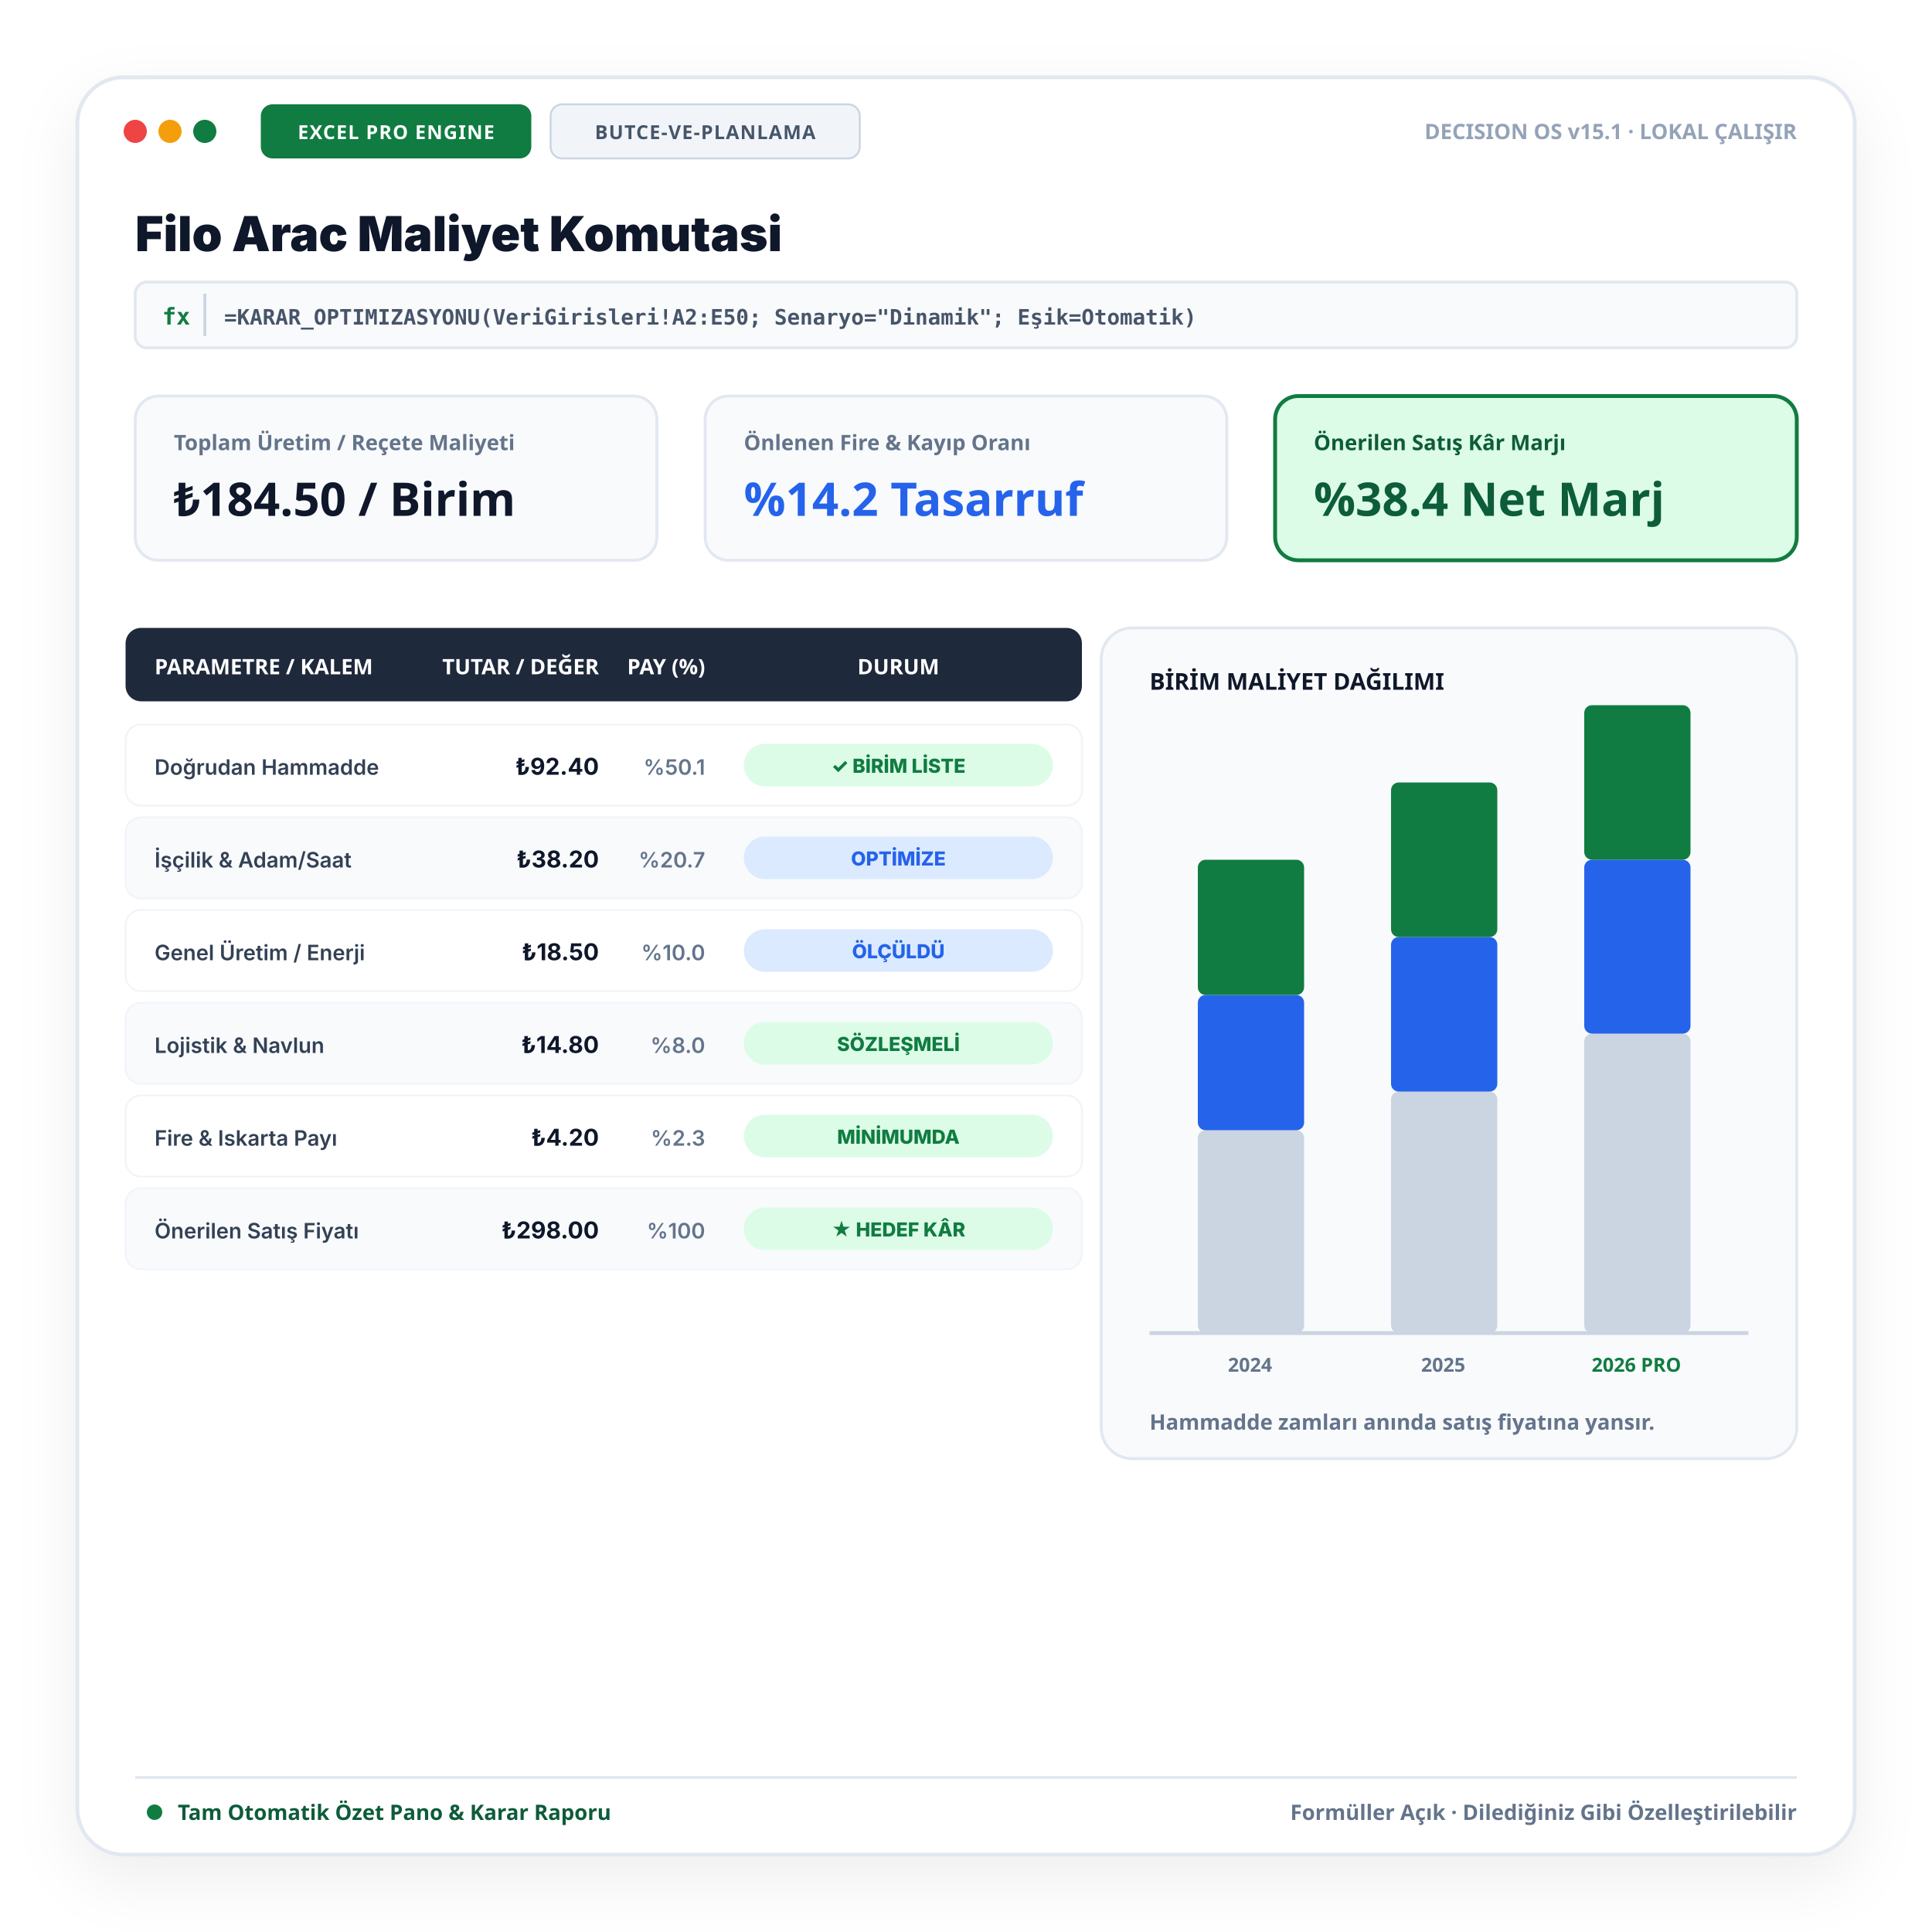
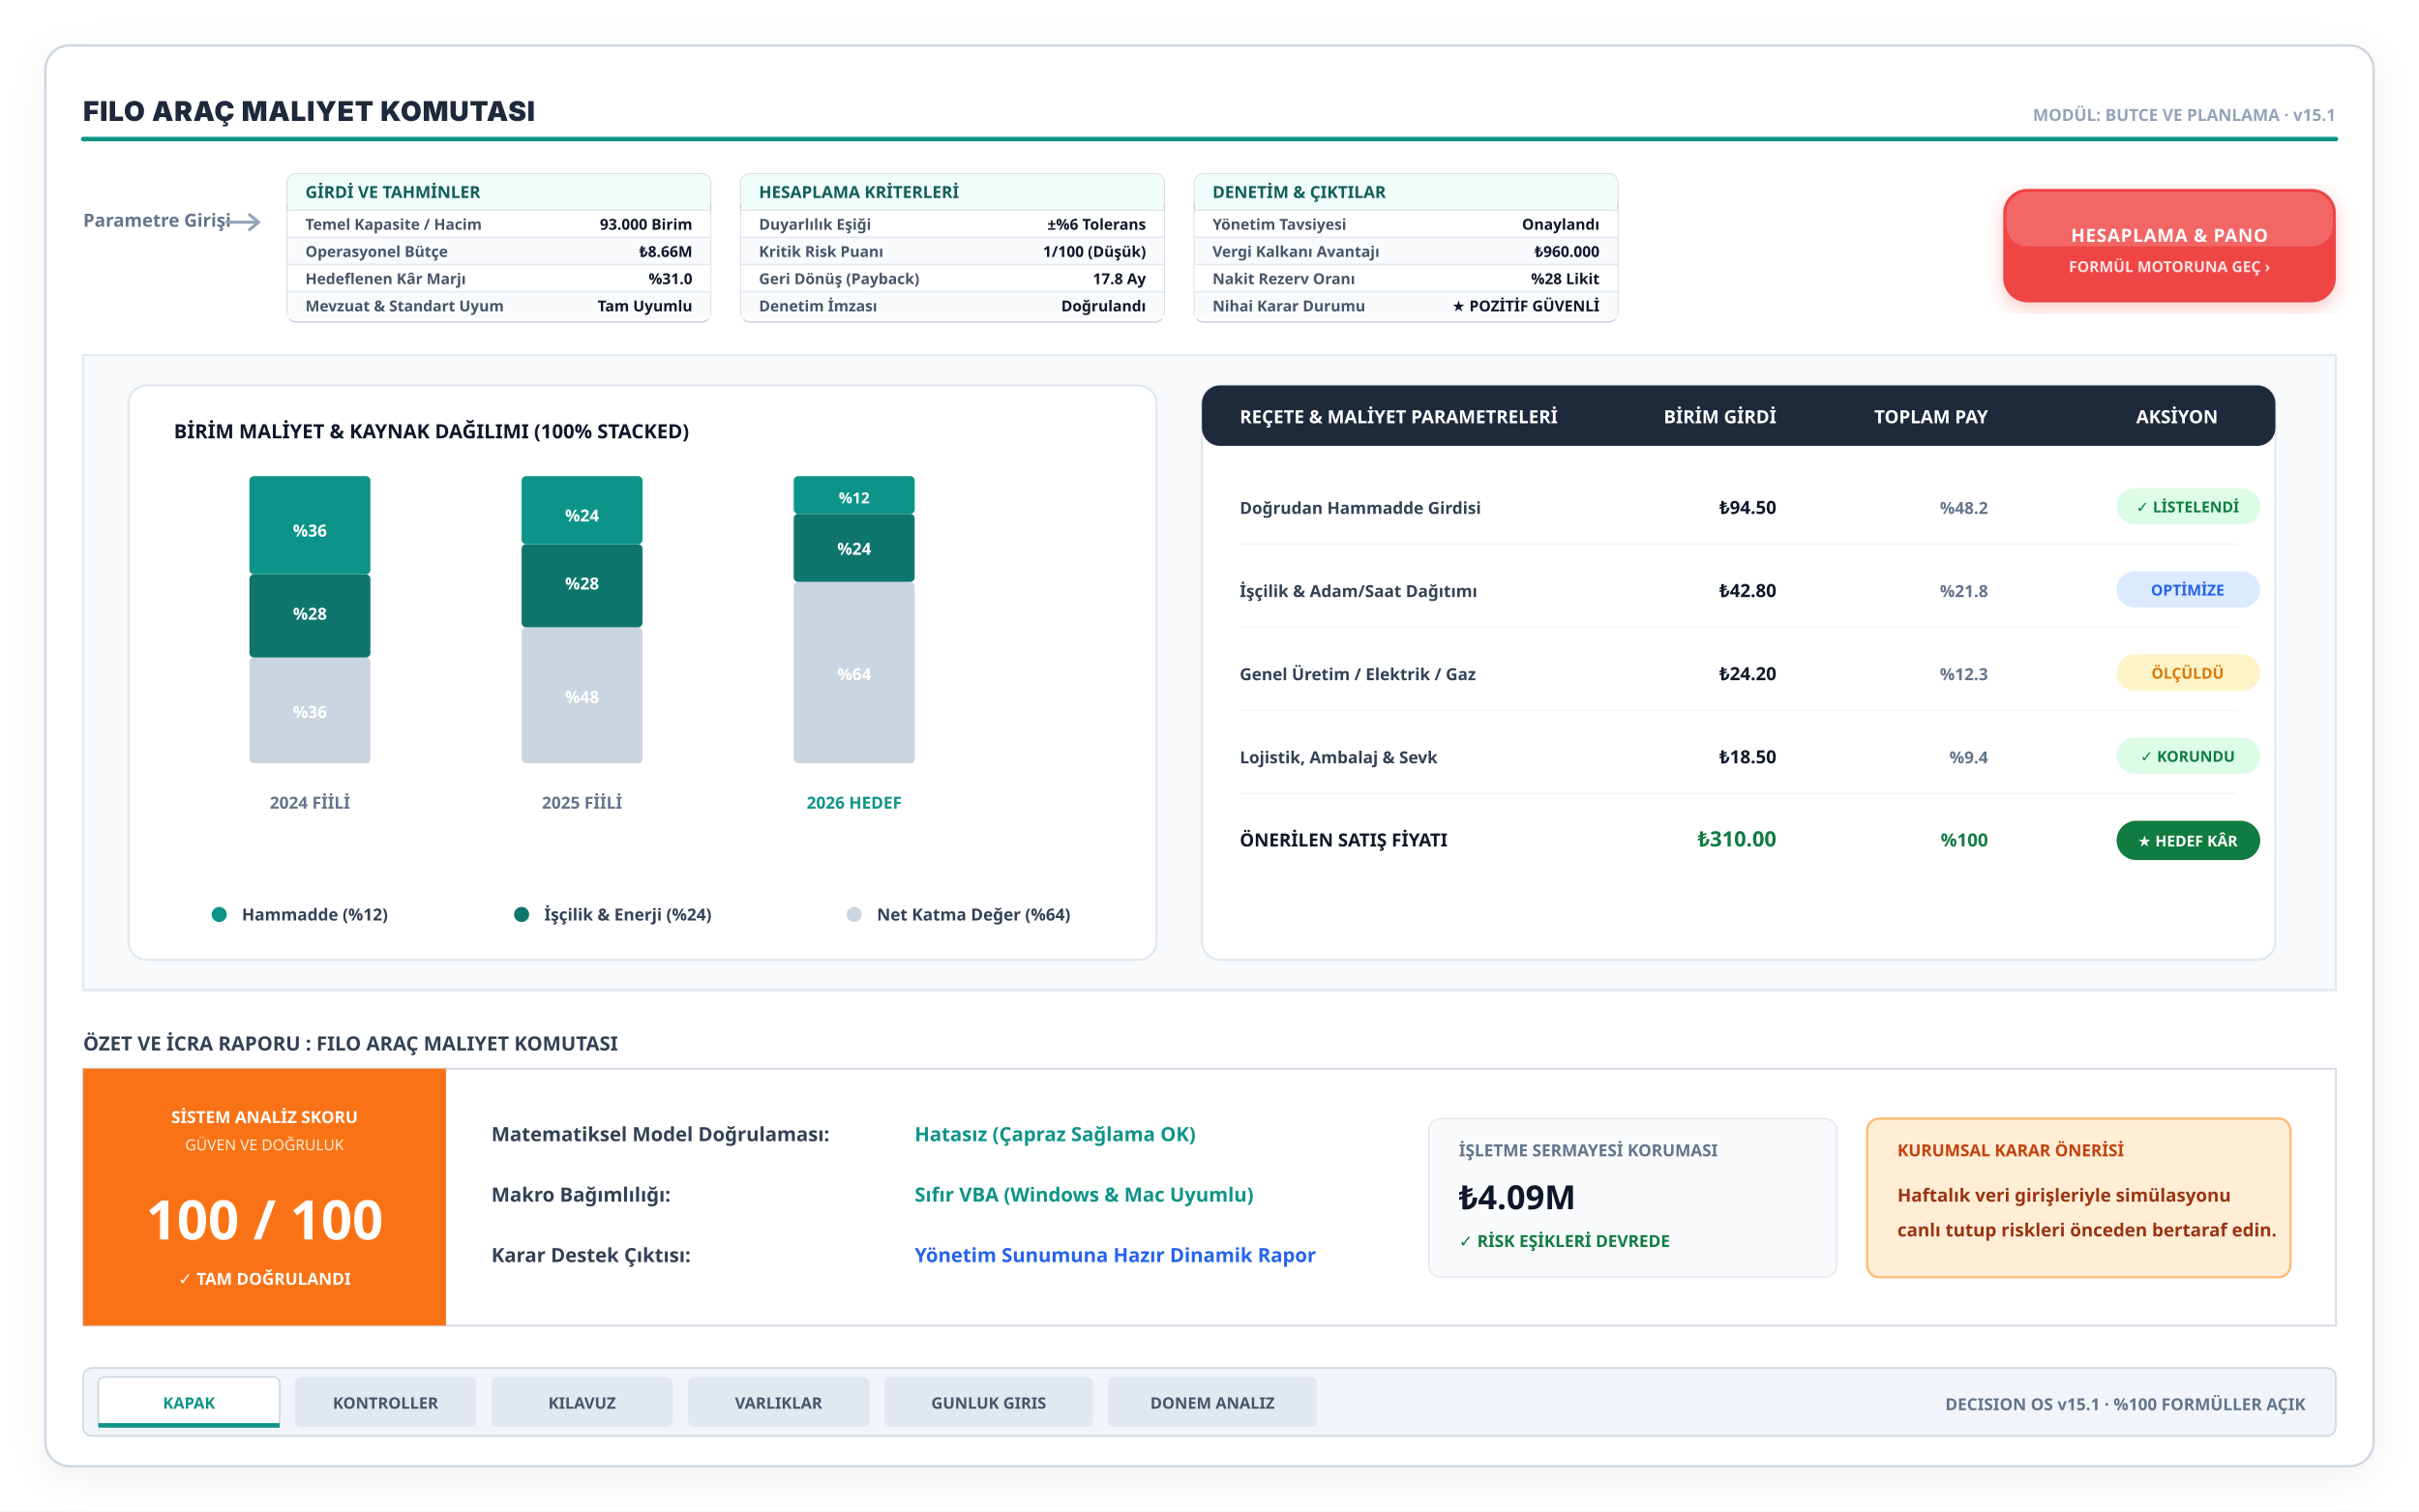
- <svg xmlns="http://www.w3.org/2000/svg" viewBox="0 0 1000 1000" width="100%" height="100%">
+ <svg xmlns="http://www.w3.org/2000/svg" viewBox="0 0 1600 1000" width="100%" height="100%">
  <defs>
-     <filter id="softCard" x="-10%" y="-10%" width="120%" height="120%">
-       <feDropShadow dx="0" dy="12" stdDeviation="16" flood-color="#0f172a" flood-opacity="0.07" />
+     <filter id="cardShadow" x="-5%" y="-5%" width="110%" height="110%">
+       <feDropShadow dx="0" dy="6" stdDeviation="12" flood-color="#0f172a" flood-opacity="0.06" />
+     </filter>
+     <filter id="btnShadow" x="-10%" y="-10%" width="120%" height="120%">
+       <feDropShadow dx="0" dy="4" stdDeviation="6" flood-color="#ef4444" flood-opacity="0.3" />
    </filter>
  </defs>
-   <rect width="1000" height="1000" fill="#ffffff" />
-   <rect x="40" y="40" width="920" height="920" rx="24" fill="#ffffff" stroke="#e2e8f0" stroke-width="2" filter="url(#softCard)" />
-   <g transform="translate(70, 68)">
-     <circle cx="0" cy="0" r="6" fill="#ef4444" />
-     <circle cx="18" cy="0" r="6" fill="#f59e0b" />
-     <circle cx="36" cy="0" r="6" fill="#107c41" />
-     <rect x="65" y="-14" width="140" height="28" rx="6" fill="#107c41" />
-     <text x="135" y="4" font-family="system-ui" font-size="10" font-weight="800" fill="#ffffff" text-anchor="middle" letter-spacing="0.5">EXCEL PRO ENGINE</text>
-     <rect x="215" y="-14" width="160" height="28" rx="6" fill="#f1f5f9" stroke="#cbd5e1" stroke-width="1" />
-     <text x="295" y="4" font-family="system-ui" font-size="10" font-weight="700" fill="#475569" text-anchor="middle" letter-spacing="0.5">BUTCE-VE-PLANLAMA</text>
-     <text x="860" y="4" font-family="system-ui" font-size="11" font-weight="700" fill="#94a3b8" text-anchor="end">DECISION OS v15.1 · LOKAL ÇALIŞIR</text>
-   </g>
-   <g transform="translate(70, 130)">
-     <text x="0" y="0" font-family="system-ui, -apple-system, sans-serif" font-size="25" font-weight="900" fill="#0f172a">Filo Arac Maliyet Komutasi</text>
-     <rect x="0" y="16" width="860" height="34" rx="6" fill="#f8fafc" stroke="#e2e8f0" stroke-width="1.5" />
-     <text x="14" y="38" font-family="system-ui, monospace" font-size="12" font-weight="800" fill="#107c41">fx</text>
-     <line x1="36" y1="22" x2="36" y2="44" stroke="#cbd5e1" stroke-width="1.5" />
-     <text x="46" y="38" font-family="system-ui, monospace" font-size="11" font-weight="600" fill="#475569">=KARAR_OPTIMIZASYONU(VeriGirisleri!A2:E50; Senaryo="Dinamik"; Eşik=Otomatik)</text>
-   </g>
-   <g transform="translate(70, 205)">
-     <rect x="0" y="0" width="270" height="85" rx="12" fill="#f8fafc" stroke="#e2e8f0" stroke-width="1.5" />
-     <text x="20" y="28" font-family="system-ui" font-size="11" font-weight="700" fill="#64748b">Toplam Üretim / Reçete Maliyeti</text>
-     <text x="20" y="62" font-family="system-ui" font-size="24" font-weight="900" fill="#0f172a">₺184.50 / Birim</text>
-     <rect x="295" y="0" width="270" height="85" rx="12" fill="#f8fafc" stroke="#e2e8f0" stroke-width="1.5" />
-     <text x="315" y="28" font-family="system-ui" font-size="11" font-weight="700" fill="#64748b">Önlenen Fire &amp; Kayıp Oranı</text>
-     <text x="315" y="62" font-family="system-ui" font-size="24" font-weight="900" fill="#2563eb">%14.2 Tasarruf</text>
-     <rect x="590" y="0" width="270" height="85" rx="12" fill="#dcfce7" stroke="#107c41" stroke-width="2" />
-     <text x="610" y="28" font-family="system-ui" font-size="11" font-weight="800" fill="#0d5c3a">Önerilen Satış Kâr Marjı</text>
-     <text x="610" y="62" font-family="system-ui" font-size="24" font-weight="900" fill="#0d5c3a">%38.4 Net Marj</text>
-   </g>
-   <rect x="65" y="325" width="495" height="38" rx="8" fill="#1e293b" />
-   <text x="80" y="349" font-family="system-ui" font-size="11" font-weight="800" fill="#ffffff">PARAMETRE / KALEM</text>
-   <text x="310" y="349" font-family="system-ui" font-size="11" font-weight="800" fill="#ffffff" text-anchor="end">TUTAR / DEĞER</text>
-   <text x="365" y="349" font-family="system-ui" font-size="11" font-weight="800" fill="#ffffff" text-anchor="end">PAY (%)</text>
-   <text x="465" y="349" font-family="system-ui" font-size="11" font-weight="800" fill="#ffffff" text-anchor="middle">DURUM</text>
-   <rect x="65" y="375" width="495" height="42" rx="8" fill="#ffffff" stroke="#f1f5f9" stroke-width="1" />
-   <text x="80" y="401" font-family="system-ui, -apple-system, sans-serif" font-size="11" font-weight="600" fill="#334155">Doğrudan Hammadde</text>
-   <text x="310" y="401" font-family="system-ui, -apple-system, sans-serif" font-size="12" font-weight="700" fill="#0f172a" text-anchor="end">₺92.40</text>
-   <text x="365" y="401" font-family="system-ui, -apple-system, sans-serif" font-size="11" font-weight="600" fill="#64748b" text-anchor="end">%50.1</text>
-   <rect x="385" y="385" width="160" height="22" rx="11" fill="#dcfce7" />
-   <text x="465" y="400" font-family="system-ui, -apple-system, sans-serif" font-size="10" font-weight="800" fill="#107c41" text-anchor="middle">✓ BİRİM LİSTE</text>
-   <rect x="65" y="423" width="495" height="42" rx="8" fill="#f8fafc" stroke="#f1f5f9" stroke-width="1" />
-   <text x="80" y="449" font-family="system-ui, -apple-system, sans-serif" font-size="11" font-weight="600" fill="#334155">İşçilik &amp; Adam/Saat</text>
-   <text x="310" y="449" font-family="system-ui, -apple-system, sans-serif" font-size="12" font-weight="700" fill="#0f172a" text-anchor="end">₺38.20</text>
-   <text x="365" y="449" font-family="system-ui, -apple-system, sans-serif" font-size="11" font-weight="600" fill="#64748b" text-anchor="end">%20.7</text>
-   <rect x="385" y="433" width="160" height="22" rx="11" fill="#dbeafe" />
-   <text x="465" y="448" font-family="system-ui, -apple-system, sans-serif" font-size="10" font-weight="800" fill="#2563eb" text-anchor="middle">OPTİMİZE</text>
-   <rect x="65" y="471" width="495" height="42" rx="8" fill="#ffffff" stroke="#f1f5f9" stroke-width="1" />
-   <text x="80" y="497" font-family="system-ui, -apple-system, sans-serif" font-size="11" font-weight="600" fill="#334155">Genel Üretim / Enerji</text>
-   <text x="310" y="497" font-family="system-ui, -apple-system, sans-serif" font-size="12" font-weight="700" fill="#0f172a" text-anchor="end">₺18.50</text>
-   <text x="365" y="497" font-family="system-ui, -apple-system, sans-serif" font-size="11" font-weight="600" fill="#64748b" text-anchor="end">%10.0</text>
-   <rect x="385" y="481" width="160" height="22" rx="11" fill="#dbeafe" />
-   <text x="465" y="496" font-family="system-ui, -apple-system, sans-serif" font-size="10" font-weight="800" fill="#2563eb" text-anchor="middle">ÖLÇÜLDÜ</text>
-   <rect x="65" y="519" width="495" height="42" rx="8" fill="#f8fafc" stroke="#f1f5f9" stroke-width="1" />
-   <text x="80" y="545" font-family="system-ui, -apple-system, sans-serif" font-size="11" font-weight="600" fill="#334155">Lojistik &amp; Navlun</text>
-   <text x="310" y="545" font-family="system-ui, -apple-system, sans-serif" font-size="12" font-weight="700" fill="#0f172a" text-anchor="end">₺14.80</text>
-   <text x="365" y="545" font-family="system-ui, -apple-system, sans-serif" font-size="11" font-weight="600" fill="#64748b" text-anchor="end">%8.0</text>
-   <rect x="385" y="529" width="160" height="22" rx="11" fill="#dcfce7" />
-   <text x="465" y="544" font-family="system-ui, -apple-system, sans-serif" font-size="10" font-weight="800" fill="#107c41" text-anchor="middle">SÖZLEŞMELİ</text>
-   <rect x="65" y="567" width="495" height="42" rx="8" fill="#ffffff" stroke="#f1f5f9" stroke-width="1" />
-   <text x="80" y="593" font-family="system-ui, -apple-system, sans-serif" font-size="11" font-weight="600" fill="#334155">Fire &amp; Iskarta Payı</text>
-   <text x="310" y="593" font-family="system-ui, -apple-system, sans-serif" font-size="12" font-weight="700" fill="#0f172a" text-anchor="end">₺4.20</text>
-   <text x="365" y="593" font-family="system-ui, -apple-system, sans-serif" font-size="11" font-weight="600" fill="#64748b" text-anchor="end">%2.3</text>
-   <rect x="385" y="577" width="160" height="22" rx="11" fill="#dcfce7" />
-   <text x="465" y="592" font-family="system-ui, -apple-system, sans-serif" font-size="10" font-weight="800" fill="#107c41" text-anchor="middle">MİNİMUMDA</text>
-   <rect x="65" y="615" width="495" height="42" rx="8" fill="#f8fafc" stroke="#f1f5f9" stroke-width="1" />
-   <text x="80" y="641" font-family="system-ui, -apple-system, sans-serif" font-size="11" font-weight="600" fill="#334155">Önerilen Satış Fiyatı</text>
-   <text x="310" y="641" font-family="system-ui, -apple-system, sans-serif" font-size="12" font-weight="700" fill="#0f172a" text-anchor="end">₺298.00</text>
-   <text x="365" y="641" font-family="system-ui, -apple-system, sans-serif" font-size="11" font-weight="600" fill="#64748b" text-anchor="end">%100</text>
-   <rect x="385" y="625" width="160" height="22" rx="11" fill="#dcfce7" />
-   <text x="465" y="640" font-family="system-ui, -apple-system, sans-serif" font-size="10" font-weight="800" fill="#107c41" text-anchor="middle">★ HEDEF KÂR</text>
-   <g transform="translate(570, 325)">
-     <rect width="360" height="430" rx="16" fill="#f8fafc" stroke="#e2e8f0" stroke-width="1.5" />
-     <text x="25" y="32" font-family="system-ui" font-size="12" font-weight="800" fill="#0f172a">BİRİM MALİYET DAĞILIMI</text>
-     <line x1="25" y1="365" x2="335" y2="365" stroke="#cbd5e1" stroke-width="2" />
-     <rect x="50" y="260" width="55" height="105" rx="4" fill="#cbd5e1" />
-     <rect x="50" y="190" width="55" height="70" rx="4" fill="#2563eb" />
-     <rect x="50" y="120" width="55" height="70" rx="4" fill="#107c41" />
-     <text x="77" y="385" font-family="system-ui" font-size="10" font-weight="700" fill="#64748b" text-anchor="middle">2024</text>
-     <rect x="150" y="240" width="55" height="125" rx="4" fill="#cbd5e1" />
-     <rect x="150" y="160" width="55" height="80" rx="4" fill="#2563eb" />
-     <rect x="150" y="80" width="55" height="80" rx="4" fill="#107c41" />
-     <text x="177" y="385" font-family="system-ui" font-size="10" font-weight="700" fill="#64748b" text-anchor="middle">2025</text>
-     <rect x="250" y="210" width="55" height="155" rx="4" fill="#cbd5e1" />
-     <rect x="250" y="120" width="55" height="90" rx="4" fill="#2563eb" />
-     <rect x="250" y="40" width="55" height="80" rx="4" fill="#107c41" />
-     <text x="277" y="385" font-family="system-ui" font-size="10" font-weight="800" fill="#107c41" text-anchor="middle">2026 PRO</text>
-     <text x="25" y="415" font-family="system-ui" font-size="11" font-weight="600" fill="#64748b">Hammadde zamları anında satış fiyatına yansır.</text>
-   </g>
-   <g transform="translate(70, 920)">
-     <line x1="0" y1="0" x2="860" y2="0" stroke="#e2e8f0" stroke-width="1.5" />
-     <circle cx="10" cy="18" r="4" fill="#107c41" />
-     <text x="22" y="22" font-family="system-ui" font-size="11" font-weight="700" fill="#0d5c3a">Tam Otomatik Özet Pano &amp; Karar Raporu</text>
-     <text x="860" y="22" font-family="system-ui" font-size="11" font-weight="600" fill="#64748b" text-anchor="end">Formüller Açık · Dilediğiniz Gibi Özelleştirilebilir</text>
+   <rect width="1600" height="1000" fill="#ffffff" />
+   <rect x="30" y="30" width="1540" height="940" rx="16" fill="#ffffff" stroke="#cbd5e1" stroke-width="1.5" filter="url(#cardShadow)" />
+   <g transform="translate(55, 60)">
+     <text x="0" y="20" font-family="system-ui, -apple-system, sans-serif" font-size="18" font-weight="900" fill="#1e293b" letter-spacing="0.5">FILO ARAÇ MALIYET KOMUTASI</text>
+     <text x="1490" y="20" font-family="system-ui" font-size="11" font-weight="700" fill="#94a3b8" text-anchor="end">MODÜL: BUTCE VE PLANLAMA · v15.1</text>
+     <line x1="0" y1="32" x2="1490" y2="32" stroke="#0d9488" stroke-width="3" stroke-linecap="round" />
+   </g>
+   <g transform="translate(55, 115)">
+     <text x="0" y="35" font-family="system-ui, sans-serif" font-size="12" font-weight="700" fill="#64748b">Parametre Girişi</text>
+     <path d="M 95 32 L 115 32 M 110 27 L 116 32 L 110 37" stroke="#94a3b8" stroke-width="2" fill="none" stroke-linecap="round" />
+     <g transform="translate(135, 0)">
+       <rect width="280" height="98" rx="6" fill="#ffffff" stroke="#cbd5e1" stroke-width="1" />
+       <rect width="280" height="24" rx="6" fill="#f0fdfa" />
+       <text x="12" y="16" font-family="system-ui" font-size="11" font-weight="800" fill="#115e59">GİRDİ VE TAHMİNLER</text>
+       <rect x="0" y="24" width="280" height="18" fill="#ffffff" />
+       <line x1="0" y1="24" x2="280" y2="24" stroke="#e2e8f0" stroke-width="1" />
+       <text x="12" y="37" font-family="system-ui" font-size="10" font-weight="600" fill="#475569">Temel Kapasite / Hacim</text>
+       <text x="268" y="37" font-family="system-ui" font-size="10" font-weight="700" fill="#0f172a" text-anchor="end">93.000 Birim</text>
+       <rect x="0" y="42" width="280" height="18" fill="#f8fafc" />
+       <line x1="0" y1="42" x2="280" y2="42" stroke="#e2e8f0" stroke-width="1" />
+       <text x="12" y="55" font-family="system-ui" font-size="10" font-weight="600" fill="#475569">Operasyonel Bütçe</text>
+       <text x="268" y="55" font-family="system-ui" font-size="10" font-weight="700" fill="#0f172a" text-anchor="end">₺8.66M</text>
+       <rect x="0" y="60" width="280" height="18" fill="#ffffff" />
+       <line x1="0" y1="60" x2="280" y2="60" stroke="#e2e8f0" stroke-width="1" />
+       <text x="12" y="73" font-family="system-ui" font-size="10" font-weight="600" fill="#475569">Hedeflenen Kâr Marjı</text>
+       <text x="268" y="73" font-family="system-ui" font-size="10" font-weight="700" fill="#0f172a" text-anchor="end">%31.0</text>
+       <rect x="0" y="78" width="280" height="18" fill="#f8fafc" />
+       <line x1="0" y1="78" x2="280" y2="78" stroke="#e2e8f0" stroke-width="1" />
+       <text x="12" y="91" font-family="system-ui" font-size="10" font-weight="600" fill="#475569">Mevzuat &amp; Standart Uyum</text>
+       <text x="268" y="91" font-family="system-ui" font-size="10" font-weight="700" fill="#0f172a" text-anchor="end">Tam Uyumlu</text>
+     </g>
+     <g transform="translate(435, 0)">
+       <rect width="280" height="98" rx="6" fill="#ffffff" stroke="#cbd5e1" stroke-width="1" />
+       <rect width="280" height="24" rx="6" fill="#f0fdfa" />
+       <text x="12" y="16" font-family="system-ui" font-size="11" font-weight="800" fill="#115e59">HESAPLAMA KRİTERLERİ</text>
+       <rect x="0" y="24" width="280" height="18" fill="#ffffff" />
+       <line x1="0" y1="24" x2="280" y2="24" stroke="#e2e8f0" stroke-width="1" />
+       <text x="12" y="37" font-family="system-ui" font-size="10" font-weight="600" fill="#475569">Duyarlılık Eşiği</text>
+       <text x="268" y="37" font-family="system-ui" font-size="10" font-weight="700" fill="#0f172a" text-anchor="end">±%6 Tolerans</text>
+       <rect x="0" y="42" width="280" height="18" fill="#f8fafc" />
+       <line x1="0" y1="42" x2="280" y2="42" stroke="#e2e8f0" stroke-width="1" />
+       <text x="12" y="55" font-family="system-ui" font-size="10" font-weight="600" fill="#475569">Kritik Risk Puanı</text>
+       <text x="268" y="55" font-family="system-ui" font-size="10" font-weight="700" fill="#0f172a" text-anchor="end">1/100 (Düşük)</text>
+       <rect x="0" y="60" width="280" height="18" fill="#ffffff" />
+       <line x1="0" y1="60" x2="280" y2="60" stroke="#e2e8f0" stroke-width="1" />
+       <text x="12" y="73" font-family="system-ui" font-size="10" font-weight="600" fill="#475569">Geri Dönüş (Payback)</text>
+       <text x="268" y="73" font-family="system-ui" font-size="10" font-weight="700" fill="#0f172a" text-anchor="end">17.8 Ay</text>
+       <rect x="0" y="78" width="280" height="18" fill="#f8fafc" />
+       <line x1="0" y1="78" x2="280" y2="78" stroke="#e2e8f0" stroke-width="1" />
+       <text x="12" y="91" font-family="system-ui" font-size="10" font-weight="600" fill="#475569">Denetim İmzası</text>
+       <text x="268" y="91" font-family="system-ui" font-size="10" font-weight="700" fill="#0f172a" text-anchor="end">Doğrulandı</text>
+     </g>
+     <g transform="translate(735, 0)">
+       <rect width="280" height="98" rx="6" fill="#ffffff" stroke="#cbd5e1" stroke-width="1" />
+       <rect width="280" height="24" rx="6" fill="#f0fdfa" />
+       <text x="12" y="16" font-family="system-ui" font-size="11" font-weight="800" fill="#115e59">DENETİM &amp; ÇIKTILAR</text>
+       <rect x="0" y="24" width="280" height="18" fill="#ffffff" />
+       <line x1="0" y1="24" x2="280" y2="24" stroke="#e2e8f0" stroke-width="1" />
+       <text x="12" y="37" font-family="system-ui" font-size="10" font-weight="600" fill="#475569">Yönetim Tavsiyesi</text>
+       <text x="268" y="37" font-family="system-ui" font-size="10" font-weight="700" fill="#0f172a" text-anchor="end">Onaylandı</text>
+       <rect x="0" y="42" width="280" height="18" fill="#f8fafc" />
+       <line x1="0" y1="42" x2="280" y2="42" stroke="#e2e8f0" stroke-width="1" />
+       <text x="12" y="55" font-family="system-ui" font-size="10" font-weight="600" fill="#475569">Vergi Kalkanı Avantajı</text>
+       <text x="268" y="55" font-family="system-ui" font-size="10" font-weight="700" fill="#0f172a" text-anchor="end">₺960.000</text>
+       <rect x="0" y="60" width="280" height="18" fill="#ffffff" />
+       <line x1="0" y1="60" x2="280" y2="60" stroke="#e2e8f0" stroke-width="1" />
+       <text x="12" y="73" font-family="system-ui" font-size="10" font-weight="600" fill="#475569">Nakit Rezerv Oranı</text>
+       <text x="268" y="73" font-family="system-ui" font-size="10" font-weight="700" fill="#0f172a" text-anchor="end">%28 Likit</text>
+       <rect x="0" y="78" width="280" height="18" fill="#f8fafc" />
+       <line x1="0" y1="78" x2="280" y2="78" stroke="#e2e8f0" stroke-width="1" />
+       <text x="12" y="91" font-family="system-ui" font-size="10" font-weight="600" fill="#475569">Nihai Karar Durumu</text>
+       <text x="268" y="91" font-family="system-ui" font-size="10" font-weight="700" fill="#0f172a" text-anchor="end">★ POZİTİF GÜVENLİ</text>
+     </g>
+     <g transform="translate(1270, 10)" filter="url(#btnShadow)">
+       <rect width="220" height="75" rx="16" fill="#ef4444" />
+       <rect x="2" y="2" width="216" height="36" rx="14" fill="#ffffff" fill-opacity="0.18" />
+       <text x="110" y="35" font-family="system-ui, sans-serif" font-size="12" font-weight="900" fill="#ffffff" text-anchor="middle" letter-spacing="0.5">HESAPLAMA &amp; PANO</text>
+       <text x="110" y="55" font-family="system-ui, sans-serif" font-size="10" font-weight="700" fill="#fee2e2" text-anchor="middle">FORMÜL MOTORUNA GEÇ ›</text>
+     </g>
+   </g>
+   <g transform="translate(55, 235)">
+     <rect width="1490" height="420" fill="#f8fafc" stroke="#e2e8f0" stroke-width="1.5" />
+     <g transform="translate(30, 20)">
+       <rect width="680" height="380" rx="12" fill="#ffffff" stroke="#e2e8f0" stroke-width="1.5" />
+       <text x="30" y="35" font-family="system-ui" font-size="13" font-weight="800" fill="#0f172a">BİRİM MALİYET &amp; KAYNAK DAĞILIMI (100% STACKED)</text>
+       <g transform="translate(80, 60)">
+         <rect x="0" y="120" width="80" height="70" rx="3" fill="#cbd5e1" />
+         <rect x="0" y="65" width="80" height="55" rx="3" fill="#0f766e" />
+         <rect x="0" y="0" width="80" height="65" rx="3" fill="#0d9488" />
+         <text x="40" y="220" font-family="system-ui" font-size="11" font-weight="800" fill="#64748b" text-anchor="middle">2024 FİİLİ</text>
+         <text x="40" y="40" font-family="system-ui" font-size="11" font-weight="900" fill="#ffffff" text-anchor="middle">%36</text>
+         <text x="40" y="95" font-family="system-ui" font-size="11" font-weight="900" fill="#ffffff" text-anchor="middle">%28</text>
+         <text x="40" y="160" font-family="system-ui" font-size="11" font-weight="900" fill="#ffffff" text-anchor="middle">%36</text>
+       </g>
+       <g transform="translate(260, 60)">
+         <rect x="0" y="100" width="80" height="90" rx="3" fill="#cbd5e1" />
+         <rect x="0" y="45" width="80" height="55" rx="3" fill="#0f766e" />
+         <rect x="0" y="0" width="80" height="45" rx="3" fill="#0d9488" />
+         <text x="40" y="220" font-family="system-ui" font-size="11" font-weight="800" fill="#64748b" text-anchor="middle">2025 FİİLİ</text>
+         <text x="40" y="30" font-family="system-ui" font-size="11" font-weight="900" fill="#ffffff" text-anchor="middle">%24</text>
+         <text x="40" y="75" font-family="system-ui" font-size="11" font-weight="900" fill="#ffffff" text-anchor="middle">%28</text>
+         <text x="40" y="150" font-family="system-ui" font-size="11" font-weight="900" fill="#ffffff" text-anchor="middle">%48</text>
+       </g>
+       <g transform="translate(440, 60)">
+         <rect x="0" y="70" width="80" height="120" rx="3" fill="#cbd5e1" />
+         <rect x="0" y="25" width="80" height="45" rx="3" fill="#0f766e" />
+         <rect x="0" y="0" width="80" height="25" rx="3" fill="#0d9488" />
+         <text x="40" y="220" font-family="system-ui" font-size="11" font-weight="900" fill="#0d9488" text-anchor="middle">2026 HEDEF</text>
+         <text x="40" y="18" font-family="system-ui" font-size="10" font-weight="900" fill="#ffffff" text-anchor="middle">%12</text>
+         <text x="40" y="52" font-family="system-ui" font-size="11" font-weight="900" fill="#ffffff" text-anchor="middle">%24</text>
+         <text x="40" y="135" font-family="system-ui" font-size="11" font-weight="900" fill="#ffffff" text-anchor="middle">%64</text>
+       </g>
+       <g transform="translate(50, 340)">
+         <circle cx="10" cy="10" r="5" fill="#0d9488" />
+         <text x="25" y="14" font-family="system-ui" font-size="11" font-weight="700" fill="#334155">Hammadde (%12)</text>
+         <circle cx="210" cy="10" r="5" fill="#0f766e" />
+         <text x="225" y="14" font-family="system-ui" font-size="11" font-weight="700" fill="#334155">İşçilik &amp; Enerji (%24)</text>
+         <circle cx="430" cy="10" r="5" fill="#cbd5e1" />
+         <text x="445" y="14" font-family="system-ui" font-size="11" font-weight="700" fill="#334155">Net Katma Değer (%64)</text>
+       </g>
+     </g>
+     <g transform="translate(740, 20)">
+       <rect width="710" height="380" rx="12" fill="#ffffff" stroke="#e2e8f0" stroke-width="1.5" />
+       <rect width="710" height="40" rx="12" fill="#1e293b" />
+       <text x="25" y="25" font-family="system-ui" font-size="12" font-weight="800" fill="#ffffff">REÇETE &amp; MALİYET PARAMETRELERİ</text>
+       <text x="380" y="25" font-family="system-ui" font-size="12" font-weight="800" fill="#ffffff" text-anchor="end">BİRİM GİRDİ</text>
+       <text x="520" y="25" font-family="system-ui" font-size="12" font-weight="800" fill="#ffffff" text-anchor="end">TOPLAM PAY</text>
+       <text x="645" y="25" font-family="system-ui" font-size="12" font-weight="800" fill="#ffffff" text-anchor="middle">AKSİYON</text>
+       <g transform="translate(25, 60)">
+         <text x="0" y="25" font-family="system-ui" font-size="11" font-weight="700" fill="#334155">Doğrudan Hammadde Girdisi</text>
+         <text x="355" y="25" font-family="system-ui" font-size="12" font-weight="800" fill="#0f172a" text-anchor="end">₺94.50</text>
+         <text x="495" y="25" font-family="system-ui" font-size="11" font-weight="700" fill="#64748b" text-anchor="end">%48.2</text>
+         <rect x="580" y="8" width="95" height="24" rx="12" fill="#dcfce7" />
+         <text x="627" y="24" font-family="system-ui" font-size="10" font-weight="800" fill="#107c41" text-anchor="middle">✓ LİSTELENDİ</text>
+         <line x1="0" y1="45" x2="660" y2="45" stroke="#f1f5f9" stroke-width="1" />
+         <text x="0" y="80" font-family="system-ui" font-size="11" font-weight="700" fill="#334155">İşçilik &amp; Adam/Saat Dağıtımı</text>
+         <text x="355" y="80" font-family="system-ui" font-size="12" font-weight="800" fill="#0f172a" text-anchor="end">₺42.80</text>
+         <text x="495" y="80" font-family="system-ui" font-size="11" font-weight="700" fill="#64748b" text-anchor="end">%21.8</text>
+         <rect x="580" y="63" width="95" height="24" rx="12" fill="#dbeafe" />
+         <text x="627" y="79" font-family="system-ui" font-size="10" font-weight="800" fill="#2563eb" text-anchor="middle">OPTİMİZE</text>
+         <line x1="0" y1="100" x2="660" y2="100" stroke="#f1f5f9" stroke-width="1" />
+         <text x="0" y="135" font-family="system-ui" font-size="11" font-weight="700" fill="#334155">Genel Üretim / Elektrik / Gaz</text>
+         <text x="355" y="135" font-family="system-ui" font-size="12" font-weight="800" fill="#0f172a" text-anchor="end">₺24.20</text>
+         <text x="495" y="135" font-family="system-ui" font-size="11" font-weight="700" fill="#64748b" text-anchor="end">%12.3</text>
+         <rect x="580" y="118" width="95" height="24" rx="12" fill="#fef3c7" />
+         <text x="627" y="134" font-family="system-ui" font-size="10" font-weight="800" fill="#d97706" text-anchor="middle">ÖLÇÜLDÜ</text>
+         <line x1="0" y1="155" x2="660" y2="155" stroke="#f1f5f9" stroke-width="1" />
+         <text x="0" y="190" font-family="system-ui" font-size="11" font-weight="700" fill="#334155">Lojistik, Ambalaj &amp; Sevk</text>
+         <text x="355" y="190" font-family="system-ui" font-size="12" font-weight="800" fill="#0f172a" text-anchor="end">₺18.50</text>
+         <text x="495" y="190" font-family="system-ui" font-size="11" font-weight="700" fill="#64748b" text-anchor="end">%9.4</text>
+         <rect x="580" y="173" width="95" height="24" rx="12" fill="#dcfce7" />
+         <text x="627" y="189" font-family="system-ui" font-size="10" font-weight="800" fill="#107c41" text-anchor="middle">✓ KORUNDU</text>
+         <line x1="0" y1="210" x2="660" y2="210" stroke="#f1f5f9" stroke-width="1" />
+         <text x="0" y="245" font-family="system-ui" font-size="12" font-weight="900" fill="#0f172a">ÖNERİLEN SATIŞ FİYATI</text>
+         <text x="355" y="245" font-family="system-ui" font-size="14" font-weight="900" fill="#107c41" text-anchor="end">₺310.00</text>
+         <text x="495" y="245" font-family="system-ui" font-size="12" font-weight="800" fill="#107c41" text-anchor="end">%100</text>
+         <rect x="580" y="228" width="95" height="26" rx="13" fill="#107c41" />
+         <text x="627" y="245" font-family="system-ui" font-size="10" font-weight="900" fill="#ffffff" text-anchor="middle">★ HEDEF KÂR</text>
+       </g>
+     </g>
+   </g>
+   <g transform="translate(55, 675)">
+     <text x="0" y="20" font-family="system-ui" font-size="13" font-weight="800" fill="#334155">ÖZET VE İCRA RAPORU : FILO ARAÇ MALIYET KOMUTASI</text>
+     <rect x="0" y="32" width="1490" height="170" fill="#ffffff" stroke="#cbd5e1" stroke-width="1" />
+     <rect x="0" y="32" width="240" height="170" fill="#f97316" />
+     <text x="120" y="68" font-family="system-ui" font-size="11" font-weight="800" fill="#ffffff" text-anchor="middle">SİSTEM ANALİZ SKORU</text>
+     <text x="120" y="86" font-family="system-ui" font-size="10" fill="#ffedd5" text-anchor="middle">GÜVEN VE DOĞRULUK</text>
+     <text x="120" y="145" font-family="system-ui" font-size="36" font-weight="900" fill="#ffffff" text-anchor="middle">100 / 100</text>
+     <text x="120" y="175" font-family="system-ui" font-size="11" font-weight="700" fill="#ffffff" text-anchor="middle">✓ TAM DOĞRULANDI</text>
+     <g transform="translate(270, 55)">
+       <text x="0" y="25" font-family="system-ui" font-size="13" font-weight="700" fill="#334155">Matematiksel Model Doğrulaması:</text>
+       <text x="280" y="25" font-family="system-ui" font-size="13" font-weight="800" fill="#0d9488">Hatasız (Çapraz Sağlama OK)</text>
+       <text x="0" y="65" font-family="system-ui" font-size="13" font-weight="700" fill="#334155">Makro Bağımlılığı:</text>
+       <text x="280" y="65" font-family="system-ui" font-size="13" font-weight="800" fill="#0d9488">Sıfır VBA (Windows &amp; Mac Uyumlu)</text>
+       <text x="0" y="105" font-family="system-ui" font-size="13" font-weight="700" fill="#334155">Karar Destek Çıktısı:</text>
+       <text x="280" y="105" font-family="system-ui" font-size="13" font-weight="800" fill="#2563eb">Yönetim Sunumuna Hazır Dinamik Rapor</text>
+       <rect x="620" y="10" width="270" height="105" rx="8" fill="#f8fafc" stroke="#e2e8f0" stroke-width="1" />
+       <text x="640" y="35" font-family="system-ui" font-size="11" font-weight="700" fill="#64748b">İŞLETME SERMAYESİ KORUMASI</text>
+       <text x="640" y="70" font-family="system-ui" font-size="22" font-weight="900" fill="#0f172a">₺4.09M</text>
+       <text x="640" y="95" font-family="system-ui" font-size="11" font-weight="800" fill="#107c41">✓ RİSK EŞİKLERİ DEVREDE</text>
+       <rect x="910" y="10" width="280" height="105" rx="8" fill="#ffedd5" stroke="#fdba74" stroke-width="1.5" />
+       <text x="930" y="35" font-family="system-ui" font-size="11" font-weight="800" fill="#c2410c">KURUMSAL KARAR ÖNERİSİ</text>
+       <text x="930" y="65" font-family="system-ui" font-size="12" font-weight="800" fill="#9a3412">Haftalık veri girişleriyle simülasyonu</text>
+       <text x="930" y="88" font-family="system-ui" font-size="12" font-weight="800" fill="#9a3412">canlı tutup riskleri önceden bertaraf edin.</text>
+     </g>
+   </g>
+   <g transform="translate(55, 905)">
+     <rect width="1490" height="45" rx="6" fill="#f1f5f9" stroke="#cbd5e1" stroke-width="1" />
+     <rect x="10" y="6" width="120" height="33" rx="4" fill="#ffffff" stroke="#cbd5e1" stroke-width="1" />
+     <line x1="10" y1="38" x2="130" y2="38" stroke="#0d9488" stroke-width="3" />
+     <text x="70" y="27" font-family="system-ui" font-size="10.5" font-weight="800" fill="#0d9488" text-anchor="middle">KAPAK</text>
+     <rect x="140" y="6" width="120" height="33" rx="4" fill="#e2e8f0" />
+     <text x="200" y="27" font-family="system-ui" font-size="10.5" font-weight="700" fill="#475569" text-anchor="middle">KONTROLLER</text>
+     <rect x="270" y="6" width="120" height="33" rx="4" fill="#e2e8f0" />
+     <text x="330" y="27" font-family="system-ui" font-size="10.5" font-weight="700" fill="#475569" text-anchor="middle">KILAVUZ</text>
+     <rect x="400" y="6" width="120" height="33" rx="4" fill="#e2e8f0" />
+     <text x="460" y="27" font-family="system-ui" font-size="10.5" font-weight="700" fill="#475569" text-anchor="middle">VARLIKLAR</text>
+     <rect x="530" y="6" width="138" height="33" rx="4" fill="#e2e8f0" />
+     <text x="599" y="27" font-family="system-ui" font-size="10.5" font-weight="700" fill="#475569" text-anchor="middle">GUNLUK GIRIS</text>
+     <rect x="678" y="6" width="138" height="33" rx="4" fill="#e2e8f0" />
+     <text x="747" y="27" font-family="system-ui" font-size="10.5" font-weight="700" fill="#475569" text-anchor="middle">DONEM ANALIZ</text>
+     <text x="1470" y="28" font-family="system-ui" font-size="11" font-weight="800" fill="#64748b" text-anchor="end">DECISION OS v15.1 · %100 FORMÜLLER AÇIK</text>
  </g>
</svg>
